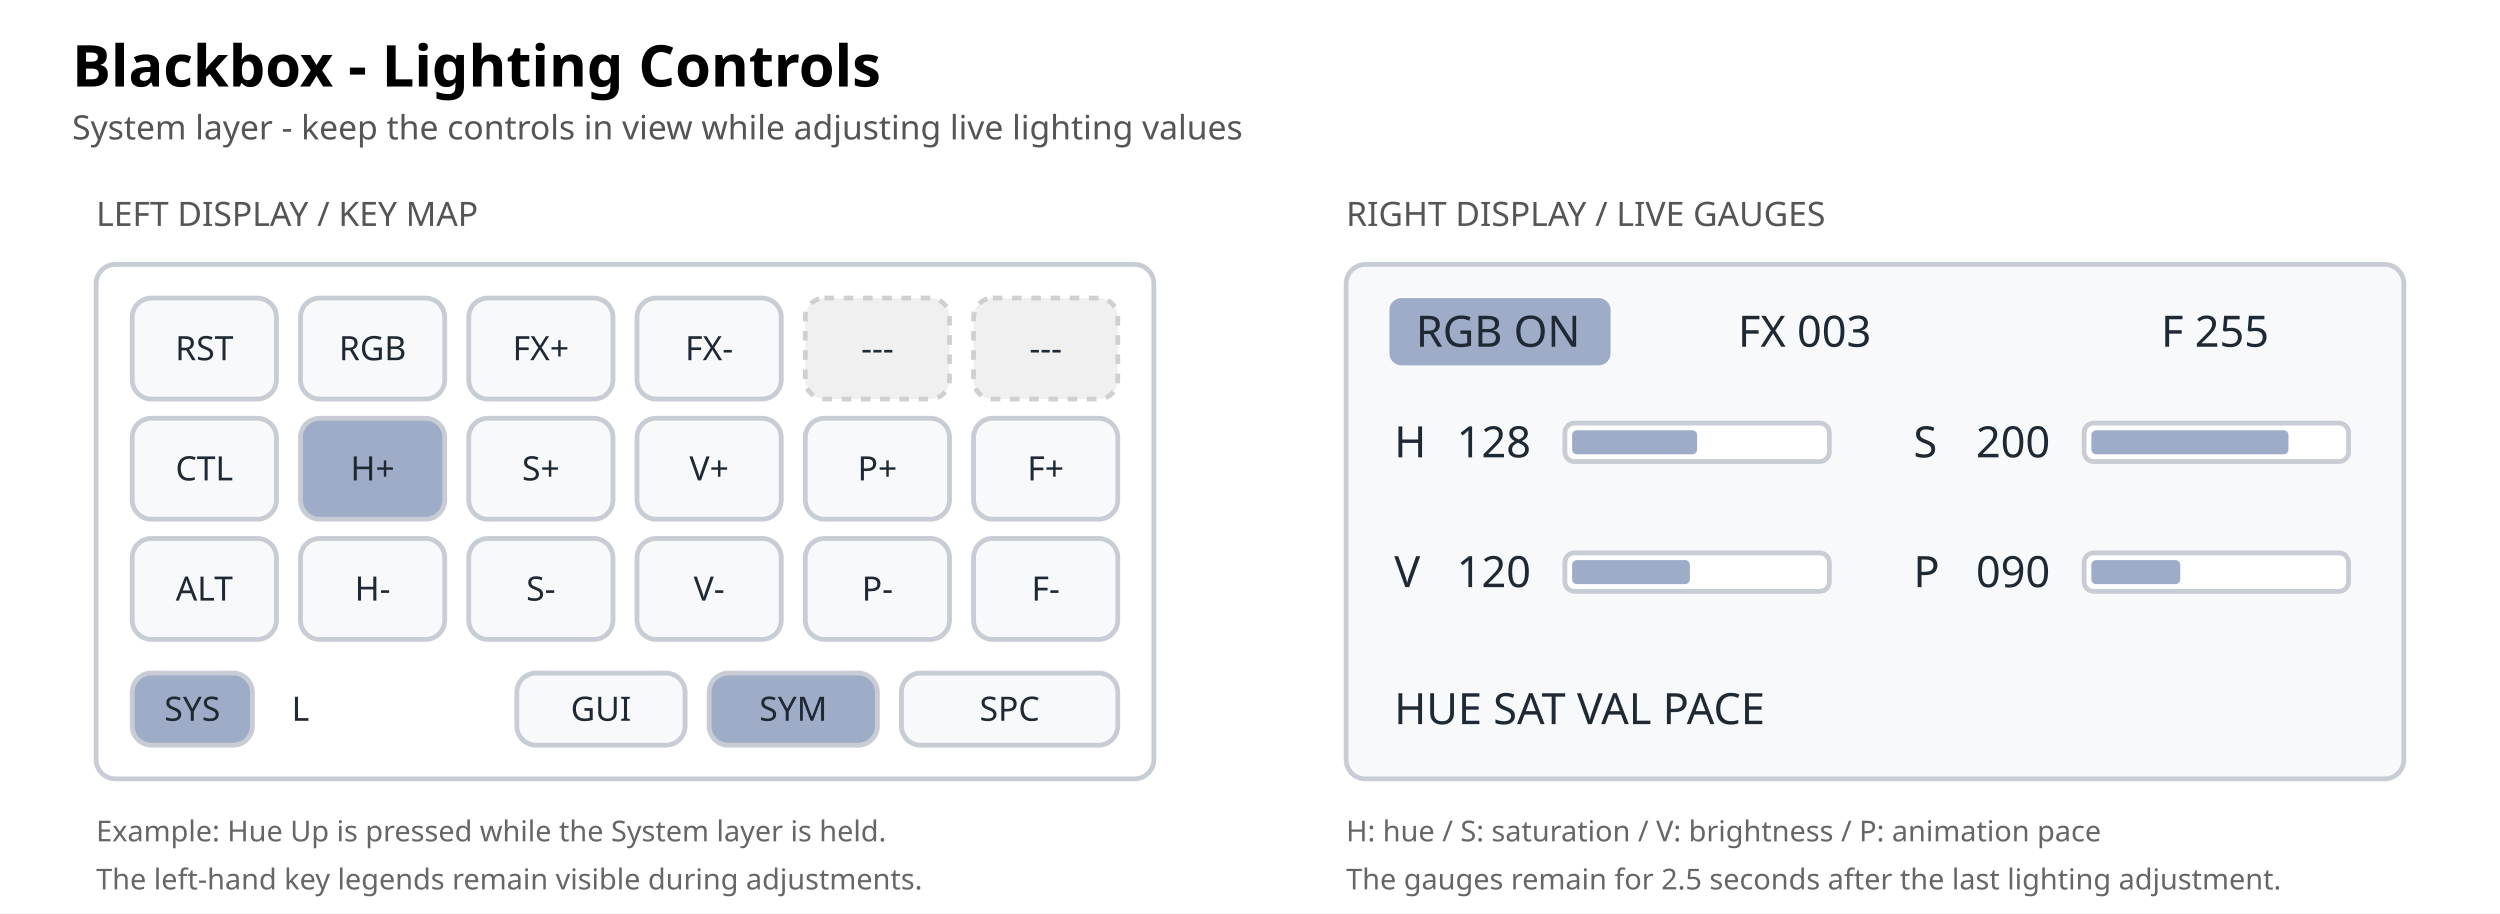
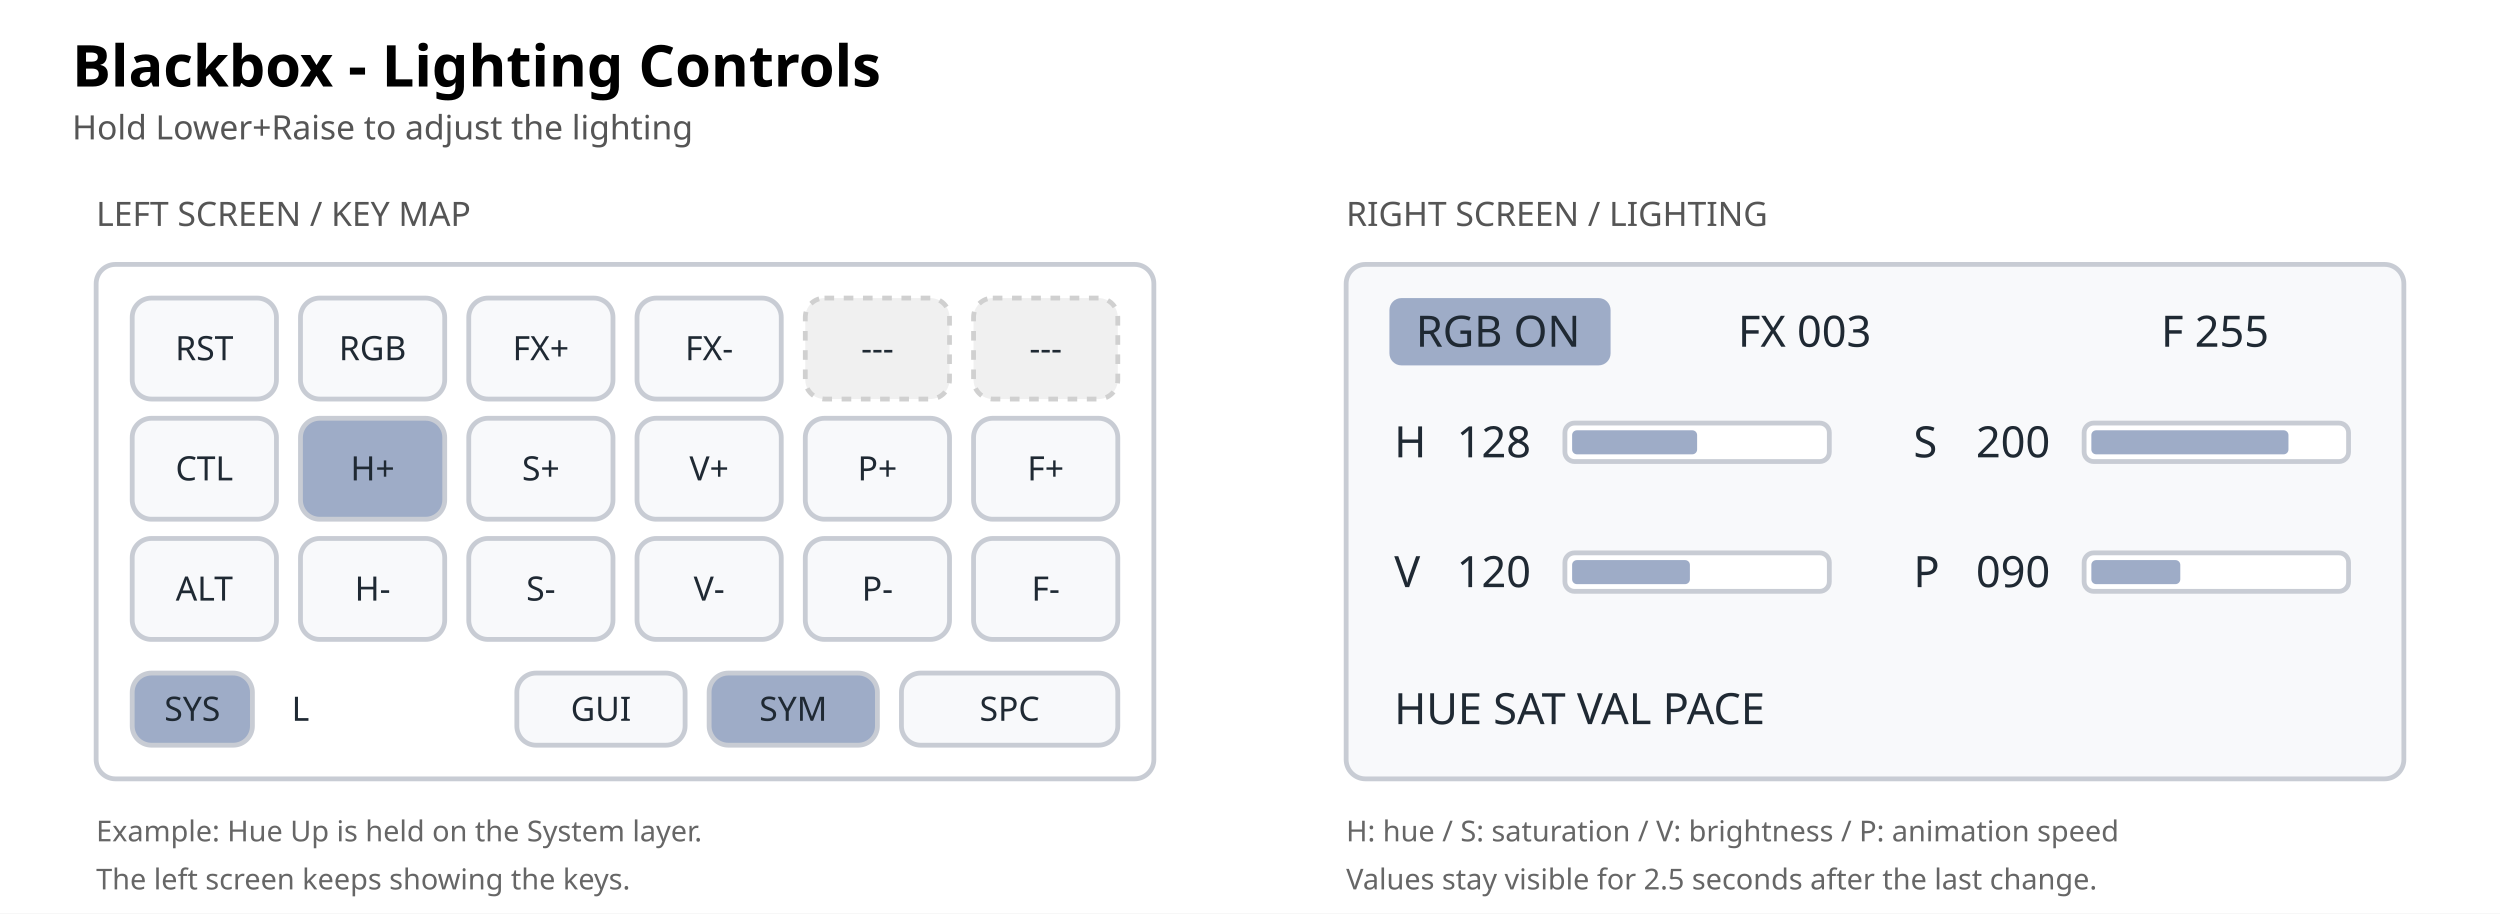
<svg xmlns="http://www.w3.org/2000/svg" width="1040" height="380" viewBox="0 0 1040 380" role="img" aria-labelledby="title description">
  <style>
    .title { font-family: sans-serif; font-size: 24px; font-weight: 600; }
    .subtitle { font-family: sans-serif; font-size: 14px; fill: #555; }
    .panel { fill: #ffffff; stroke: #c8ccd4; stroke-width: 2; }
    .key { fill: #f8f9fb; stroke: #c8ccd4; stroke-width: 2; }
    .ghost { fill: #f0f0f0; stroke: #d0d0d0; stroke-dasharray: 4 4; }
    .label { font-family: sans-serif; font-size: 14px; fill: #1f2933; text-anchor: middle; dominant-baseline: middle; }
    .screen { font-family: sans-serif; font-size: 18px; fill: #1f2933; dominant-baseline: middle; }
    .active { fill: #9eacc7; }
    .track { fill: #ffffff; stroke: #c8ccd4; stroke-width: 2; }
    .footer { font-family: sans-serif; font-size: 12px; fill: #666; }
  </style>
  <rect width="100%" height="100%" fill="#ffffff" />
  <text x="30" y="36" class="title">Blackbox - Lighting Controls</text>
-   <text x="30" y="58" class="subtitle">System layer - keep the controls in view while adjusting live lighting values</text>
-   <text x="40" y="94" class="subtitle">LEFT DISPLAY / KEY MAP</text>
-   <text x="560" y="94" class="subtitle">RIGHT DISPLAY / LIVE GAUGES</text>
+   <text x="30" y="58" class="subtitle">Hold Lower+Raise to adjust the lighting</text>
+   <text x="40" y="94" class="subtitle">LEFT SCREEN / KEY MAP</text>
+   <text x="560" y="94" class="subtitle">RIGHT SCREEN / LIGHTING</text>
  <g transform="translate(40, 110)">
    <rect width="440" height="214" rx="8" class="panel" />
    <rect x="15" y="14" width="60" height="42" rx="8" class="key" />
    <text x="45" y="35" class="label">RST</text>
    <rect x="85" y="14" width="60" height="42" rx="8" class="key" />
    <text x="115" y="35" class="label">RGB</text>
    <rect x="155" y="14" width="60" height="42" rx="8" class="key" />
    <text x="185" y="35" class="label">FX+</text>
    <rect x="225" y="14" width="60" height="42" rx="8" class="key" />
    <text x="255" y="35" class="label">FX-</text>
    <rect x="295" y="14" width="60" height="42" rx="8" class="key ghost" />
    <text x="325" y="35" class="label">---</text>
    <rect x="365" y="14" width="60" height="42" rx="8" class="key ghost" />
    <text x="395" y="35" class="label">---</text>
    <rect x="15" y="64" width="60" height="42" rx="8" class="key" />
    <text x="45" y="85" class="label">CTL</text>
    <rect x="85" y="64" width="60" height="42" rx="8" class="key active" />
    <text x="115" y="85" class="label">H+</text>
    <rect x="155" y="64" width="60" height="42" rx="8" class="key" />
    <text x="185" y="85" class="label">S+</text>
    <rect x="225" y="64" width="60" height="42" rx="8" class="key" />
    <text x="255" y="85" class="label">V+</text>
    <rect x="295" y="64" width="60" height="42" rx="8" class="key" />
    <text x="325" y="85" class="label">P+</text>
    <rect x="365" y="64" width="60" height="42" rx="8" class="key" />
    <text x="395" y="85" class="label">F+</text>
    <rect x="15" y="114" width="60" height="42" rx="8" class="key" />
    <text x="45" y="135" class="label">ALT</text>
    <rect x="85" y="114" width="60" height="42" rx="8" class="key" />
    <text x="115" y="135" class="label">H-</text>
    <rect x="155" y="114" width="60" height="42" rx="8" class="key" />
    <text x="185" y="135" class="label">S-</text>
    <rect x="225" y="114" width="60" height="42" rx="8" class="key" />
    <text x="255" y="135" class="label">V-</text>
    <rect x="295" y="114" width="60" height="42" rx="8" class="key" />
    <text x="325" y="135" class="label">P-</text>
    <rect x="365" y="114" width="60" height="42" rx="8" class="key" />
    <text x="395" y="135" class="label">F-</text>
    <rect x="15" y="170" width="50" height="30" rx="8" class="key active" />
    <text x="40" y="185" class="label">SYS</text>
    <text x="85" y="185" class="label">L</text>
    <rect x="175" y="170" width="70" height="30" rx="8" class="key" />
    <text x="210" y="185" class="label">GUI</text>
    <rect x="255" y="170" width="70" height="30" rx="8" class="key active" />
    <text x="290" y="185" class="label">SYM</text>
    <rect x="335" y="170" width="90" height="30" rx="8" class="key" />
    <text x="380" y="185" class="label">SPC</text>
  </g>
  <rect x="560" y="110" width="440" height="214" rx="8" class="key" />
  <rect x="578" y="124" width="92" height="28" rx="5" class="active" />
  <text x="589" y="138" class="screen">RGB ON</text>
  <text x="723" y="138" class="screen">FX 003</text>
  <text x="899" y="138" class="screen">F 255</text>
  <text x="580" y="184" class="screen">H</text>
  <text x="606" y="184" class="screen">128</text>
  <rect x="651" y="176" width="110" height="16" rx="4" class="track" />
  <rect x="654" y="179" width="52" height="10" rx="2" class="active" />
  <text x="796" y="184" class="screen">S</text>
  <text x="822" y="184" class="screen">200</text>
  <rect x="867" y="176" width="110" height="16" rx="4" class="track" />
  <rect x="870" y="179" width="82" height="10" rx="2" class="active" />
  <text x="580" y="238" class="screen">V</text>
  <text x="606" y="238" class="screen">120</text>
  <rect x="651" y="230" width="110" height="16" rx="4" class="track" />
  <rect x="654" y="233" width="49" height="10" rx="2" class="active" />
  <text x="796" y="238" class="screen">P</text>
  <text x="822" y="238" class="screen">090</text>
  <rect x="867" y="230" width="110" height="16" rx="4" class="track" />
  <rect x="870" y="233" width="37" height="10" rx="2" class="active" />
  <text x="580" y="295" class="screen">HUE SAT VAL PACE</text>
-   <text x="40" y="350" class="footer">Example: Hue Up is pressed while the System layer is held.</text>
-   <text x="40" y="370" class="footer">The left-hand key legends remain visible during adjustments.</text>
-   <text x="560" y="350" class="footer">H: hue / S: saturation / V: brightness / P: animation pace</text>
-   <text x="560" y="370" class="footer">The gauges remain for 2.5 seconds after the last lighting adjustment.</text>
+   <text x="40" y="350" class="footer">Example: Hue Up is held on the System layer.</text>
+   <text x="40" y="370" class="footer">The left screen keeps showing the keys.</text>
+   <text x="560" y="350" class="footer">H: hue / S: saturation / V: brightness / P: animation speed</text>
+   <text x="560" y="370" class="footer">Values stay visible for 2.5 seconds after the last change.</text>
</svg>
